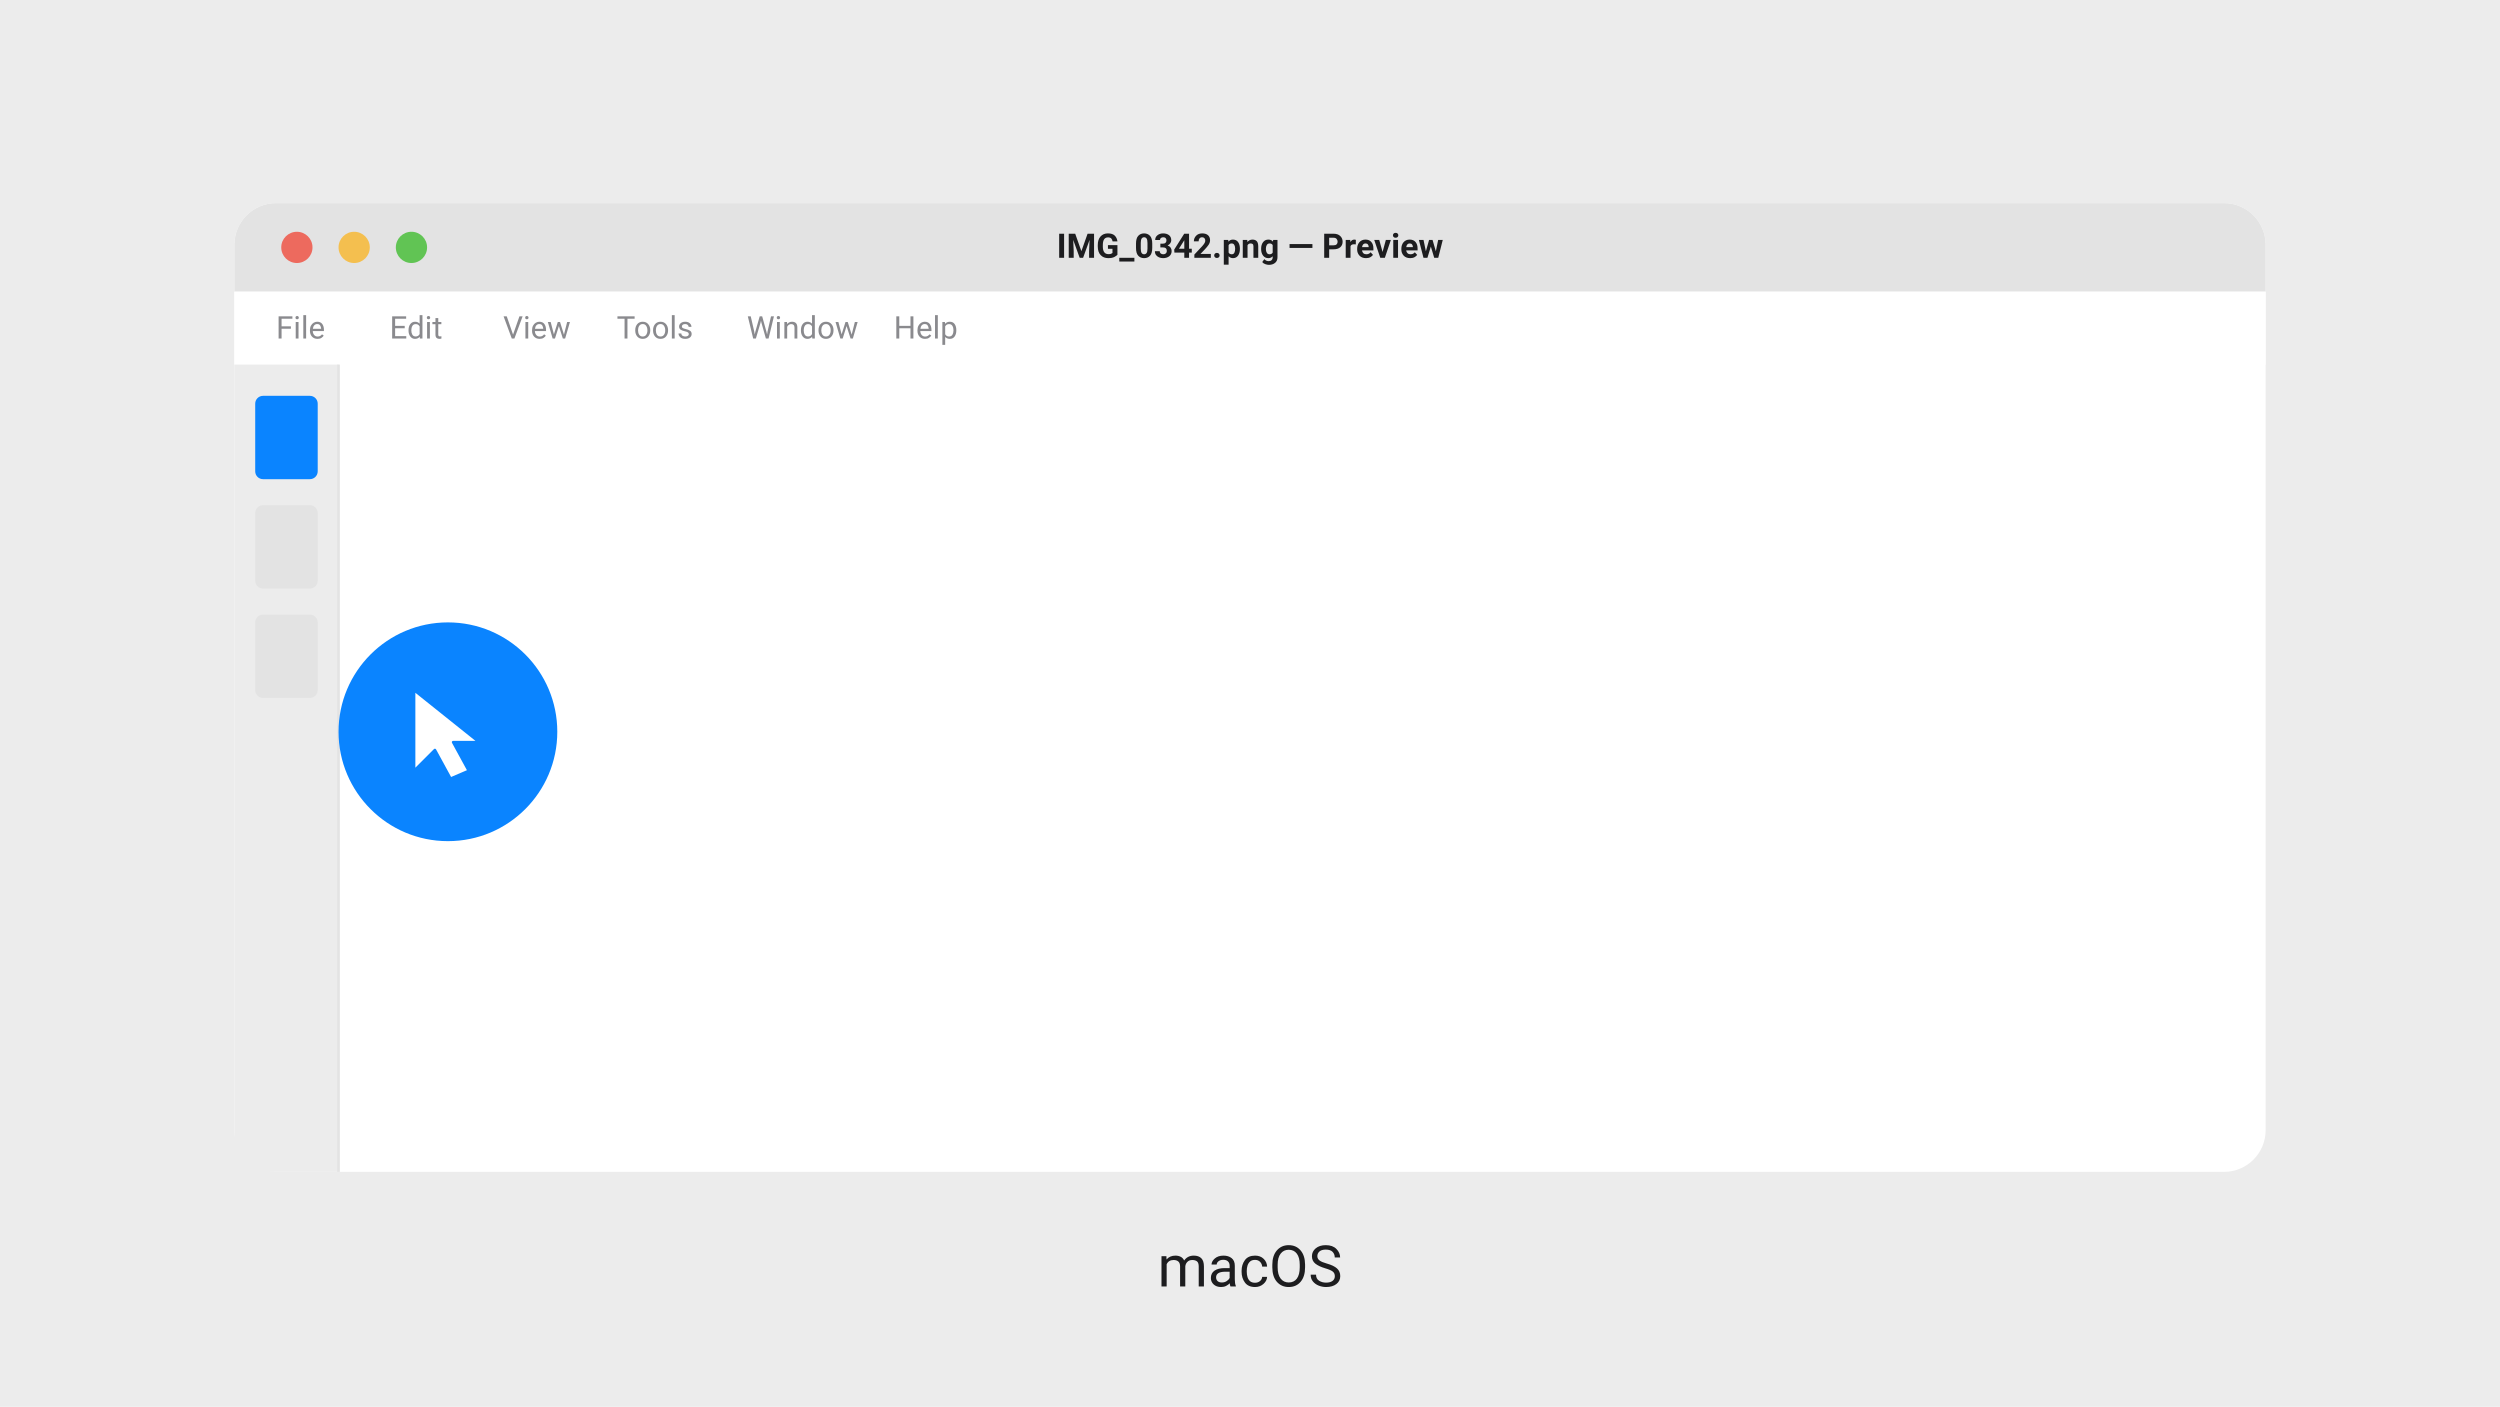
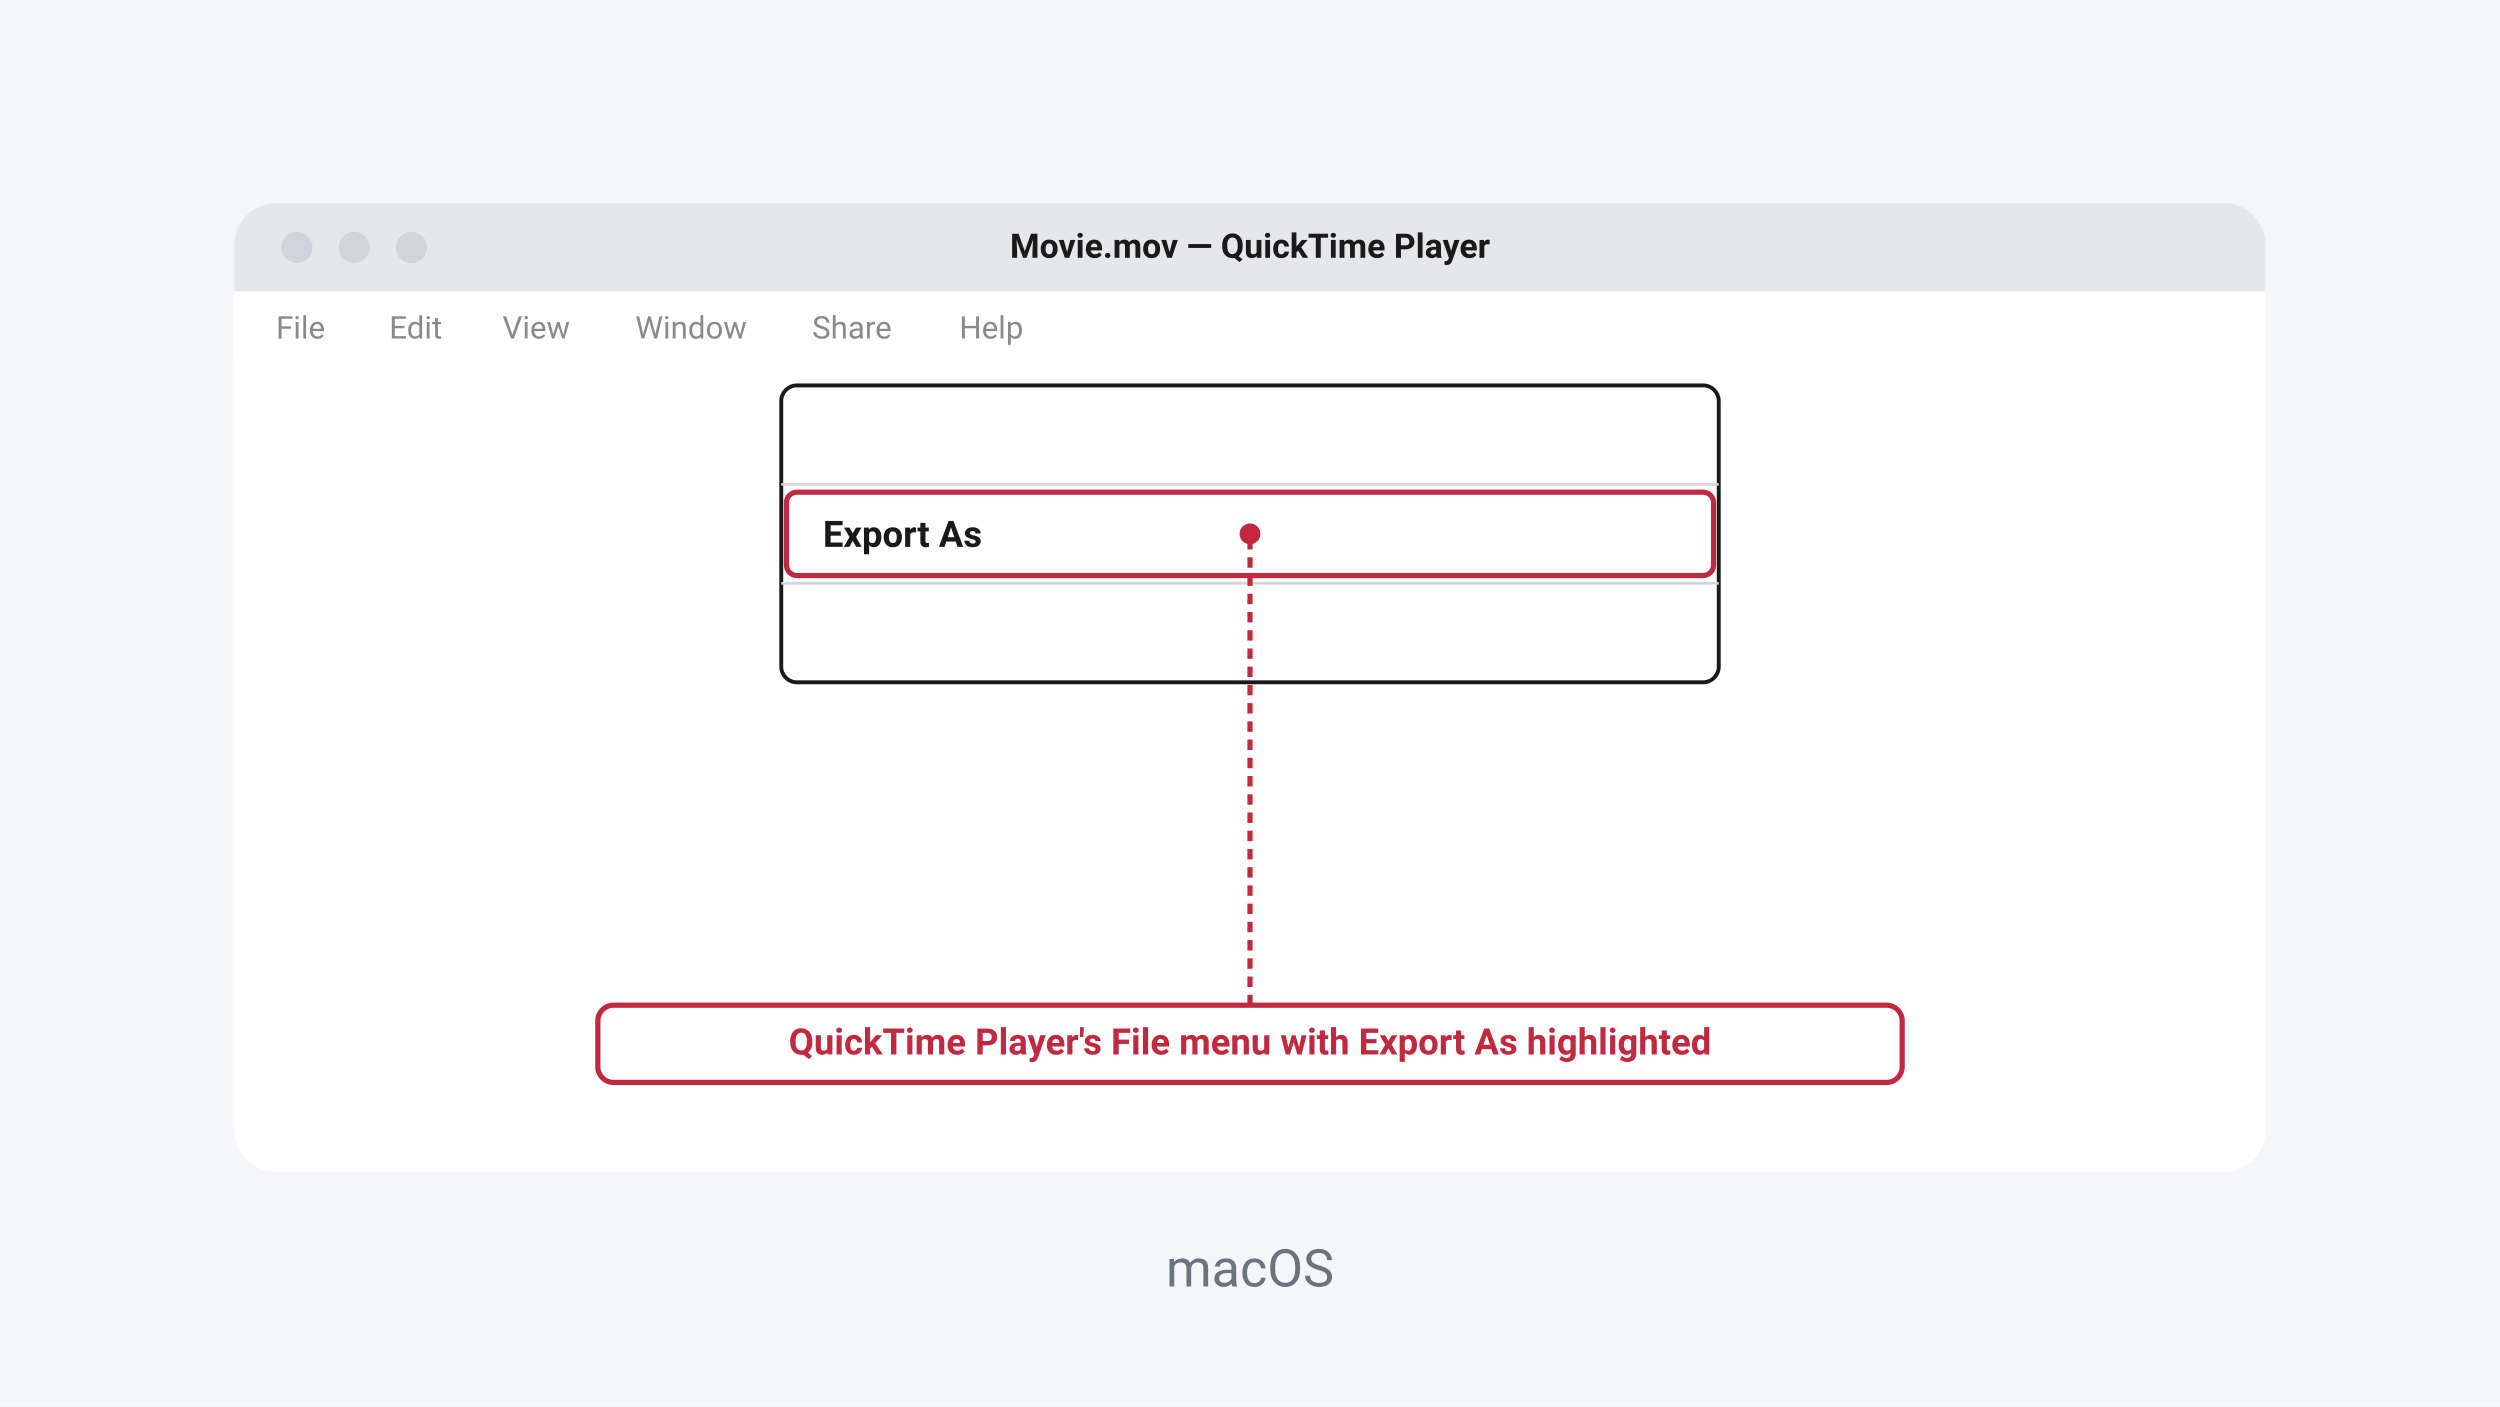
<svg xmlns="http://www.w3.org/2000/svg" width="960" height="540" viewBox="0 0 960 540">
-   <rect width="960" height="540" fill="#ECECEC" />
+   <rect width="960" height="540" fill="#F4F6F9" />
  <rect x="90" y="78" width="780" height="372" rx="16" fill="#FFFFFF" />
-   <path d="M 90 94 A 16 16 0 0 1 106 78 L 854 78 A 16 16 0 0 1 870 94 L 870 112 L 90 112 Z" fill="#E3E3E3" />
-   <circle cx="114" cy="95" r="6" fill="#ED6A5E" />
-   <circle cx="136" cy="95" r="6" fill="#F4BF4F" />
-   <circle cx="158" cy="95" r="6" fill="#61C454" />
-   <text x="480" y="99" text-anchor="middle" font-family="system-ui, -apple-system, 'Segoe UI', Roboto, sans-serif" font-size="13" font-weight="600" fill="#1D1D1F">IMG_0342.png — Preview</text>
+   <path d="M 90 94 A 16 16 0 0 1 106 78 L 854 78 A 16 16 0 0 1 870 94 L 870 112 L 90 112 Z" fill="#E5E7EB" />
+   <circle cx="114" cy="95" r="6" fill="#D1D5DB" />
+   <circle cx="136" cy="95" r="6" fill="#D1D5DB" />
+   <circle cx="158" cy="95" r="6" fill="#D1D5DB" />
+   <text x="480" y="99" font-family="system-ui, -apple-system, 'Segoe UI', Roboto, sans-serif" font-size="13" font-weight="600" fill="#1A1A1A" text-anchor="middle">Movie.mov — QuickTime Player</text>
  <rect x="90" y="112" width="780" height="28" fill="#FFFFFF" />
-   <text x="106" y="130" font-family="system-ui, -apple-system, 'Segoe UI', Roboto, sans-serif" font-size="12" fill="#8A8A8E">File</text>
-   <text x="149.6" y="130" font-family="system-ui, -apple-system, 'Segoe UI', Roboto, sans-serif" font-size="12" fill="#8A8A8E">Edit</text>
-   <text x="193.2" y="130" font-family="system-ui, -apple-system, 'Segoe UI', Roboto, sans-serif" font-size="12" fill="#8A8A8E">View</text>
-   <text x="236.8" y="130" font-family="system-ui, -apple-system, 'Segoe UI', Roboto, sans-serif" font-size="12" fill="#8A8A8E">Tools</text>
-   <text x="286.8" y="130" font-family="system-ui, -apple-system, 'Segoe UI', Roboto, sans-serif" font-size="12" fill="#8A8A8E">Window</text>
-   <text x="343.2" y="130" font-family="system-ui, -apple-system, 'Segoe UI', Roboto, sans-serif" font-size="12" fill="#8A8A8E">Help</text>
-   <rect x="90" y="140" width="40" height="310" fill="#ECECEC" />
-   <rect x="98" y="152" width="24" height="32" rx="3" fill="#0A84FF" />
-   <rect x="98" y="194" width="24" height="32" rx="3" fill="#E3E3E3" />
-   <rect x="98" y="236" width="24" height="32" rx="3" fill="#E3E3E3" />
-   <path d="M 130 140 L 130 450" stroke="#E3E3E3" stroke-width="1" />
-   <circle cx="172" cy="281" r="42" fill="#0A84FF" />
-   <path d="M 159 265 L 159 296 L 167 288 L 173 299 L 180 296 L 174 285 L 184 285 Z" fill="#FFFFFF" stroke="#0A84FF" stroke-width="1" stroke-linejoin="round" />
-   <text x="480" y="494" text-anchor="middle" font-family="system-ui, -apple-system, 'Segoe UI', Roboto, sans-serif" font-size="22" fill="#1D1D1F">macOS</text>
+   <text x="106" y="130" font-family="system-ui, -apple-system, 'Segoe UI', Roboto, sans-serif" font-size="12" font-weight="400" fill="#8A8A8E" text-anchor="start">File</text>
+   <text x="149.476" y="130" font-family="system-ui, -apple-system, 'Segoe UI', Roboto, sans-serif" font-size="12" font-weight="400" fill="#8A8A8E" text-anchor="start">Edit</text>
+   <text x="192.952" y="130" font-family="system-ui, -apple-system, 'Segoe UI', Roboto, sans-serif" font-size="12" font-weight="400" fill="#8A8A8E" text-anchor="start">View</text>
+   <text x="243.952" y="130" font-family="system-ui, -apple-system, 'Segoe UI', Roboto, sans-serif" font-size="12" font-weight="400" fill="#8A8A8E" text-anchor="start">Window</text>
+   <text x="311.848" y="130" font-family="system-ui, -apple-system, 'Segoe UI', Roboto, sans-serif" font-size="12" font-weight="400" fill="#8A8A8E" text-anchor="start">Share</text>
+   <text x="368.392" y="130" font-family="system-ui, -apple-system, 'Segoe UI', Roboto, sans-serif" font-size="12" font-weight="400" fill="#8A8A8E" text-anchor="start">Help</text>
+   <rect x="300" y="148" width="360" height="114" rx="6" fill="#FFFFFF" stroke="#1A1A1A" stroke-width="1.5" />
+   <text x="316" y="172" font-family="system-ui, -apple-system, 'Segoe UI', Roboto, sans-serif" font-size="14" font-weight="400" fill="#1A1A1A" text-anchor="start" />
+   <line x1="300" y1="186" x2="660" y2="186" stroke="#D1D5DB" stroke-width="1" />
+   <text x="316" y="210" font-family="system-ui, -apple-system, 'Segoe UI', Roboto, sans-serif" font-size="14" font-weight="700" fill="#1A1A1A" text-anchor="start">Export As</text>
+   <rect x="302" y="189" width="356" height="32" rx="4" fill="none" stroke="#C0293F" stroke-width="2" />
+   <line x1="300" y1="224" x2="660" y2="224" stroke="#D1D5DB" stroke-width="1" />
+   <text x="316" y="248" font-family="system-ui, -apple-system, 'Segoe UI', Roboto, sans-serif" font-size="14" font-weight="400" fill="#1A1A1A" text-anchor="start" />
+   <line x1="480" y1="386" x2="480" y2="205" stroke="#C0293F" stroke-width="2" stroke-dasharray="4,3" />
+   <circle cx="480" cy="205" r="4" fill="#C0293F" />
+   <rect x="229.563" y="386" width="500.874" height="29.65" rx="6" fill="#FFFFFF" stroke="#C0293F" stroke-width="2" />
+   <text x="480" y="404.92" font-family="system-ui, -apple-system, 'Segoe UI', Roboto, sans-serif" font-size="14" font-weight="700" fill="#C0293F" text-anchor="middle">QuickTime Player's File menu with Export As highlighted</text>
+   <text x="480" y="494" font-family="system-ui, -apple-system, 'Segoe UI', Roboto, sans-serif" font-size="20" font-weight="400" fill="#6B7280" text-anchor="middle">macOS</text>
</svg>
